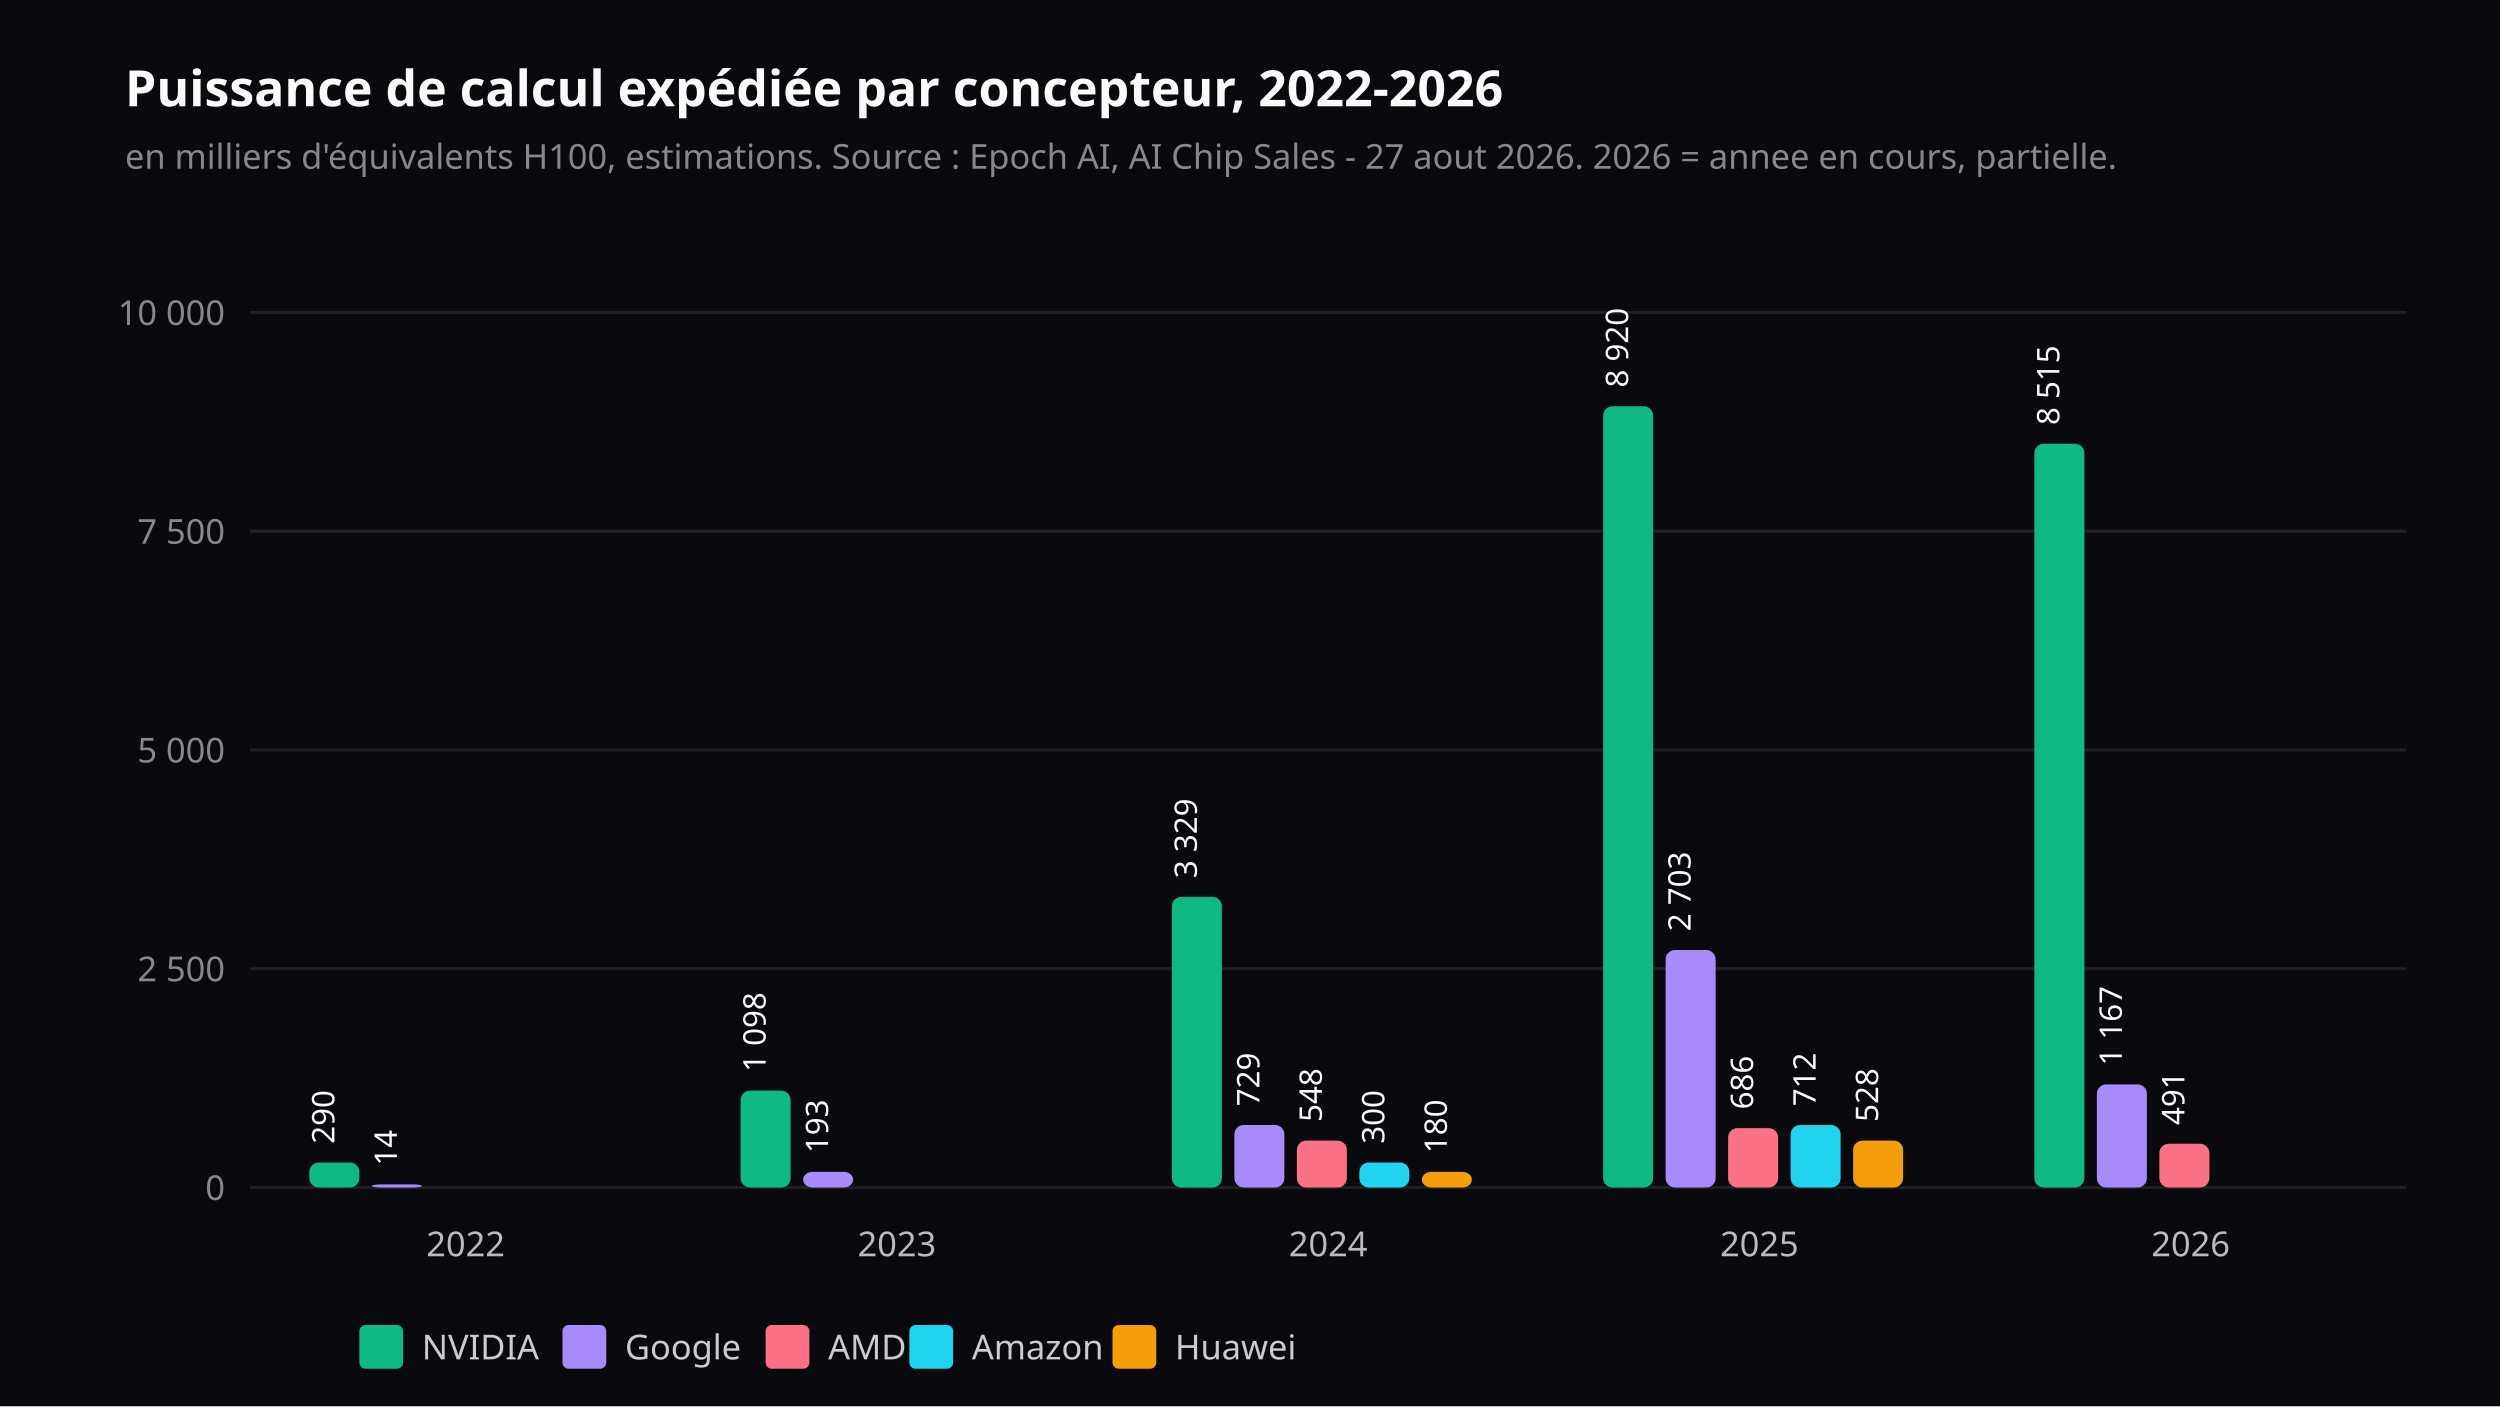
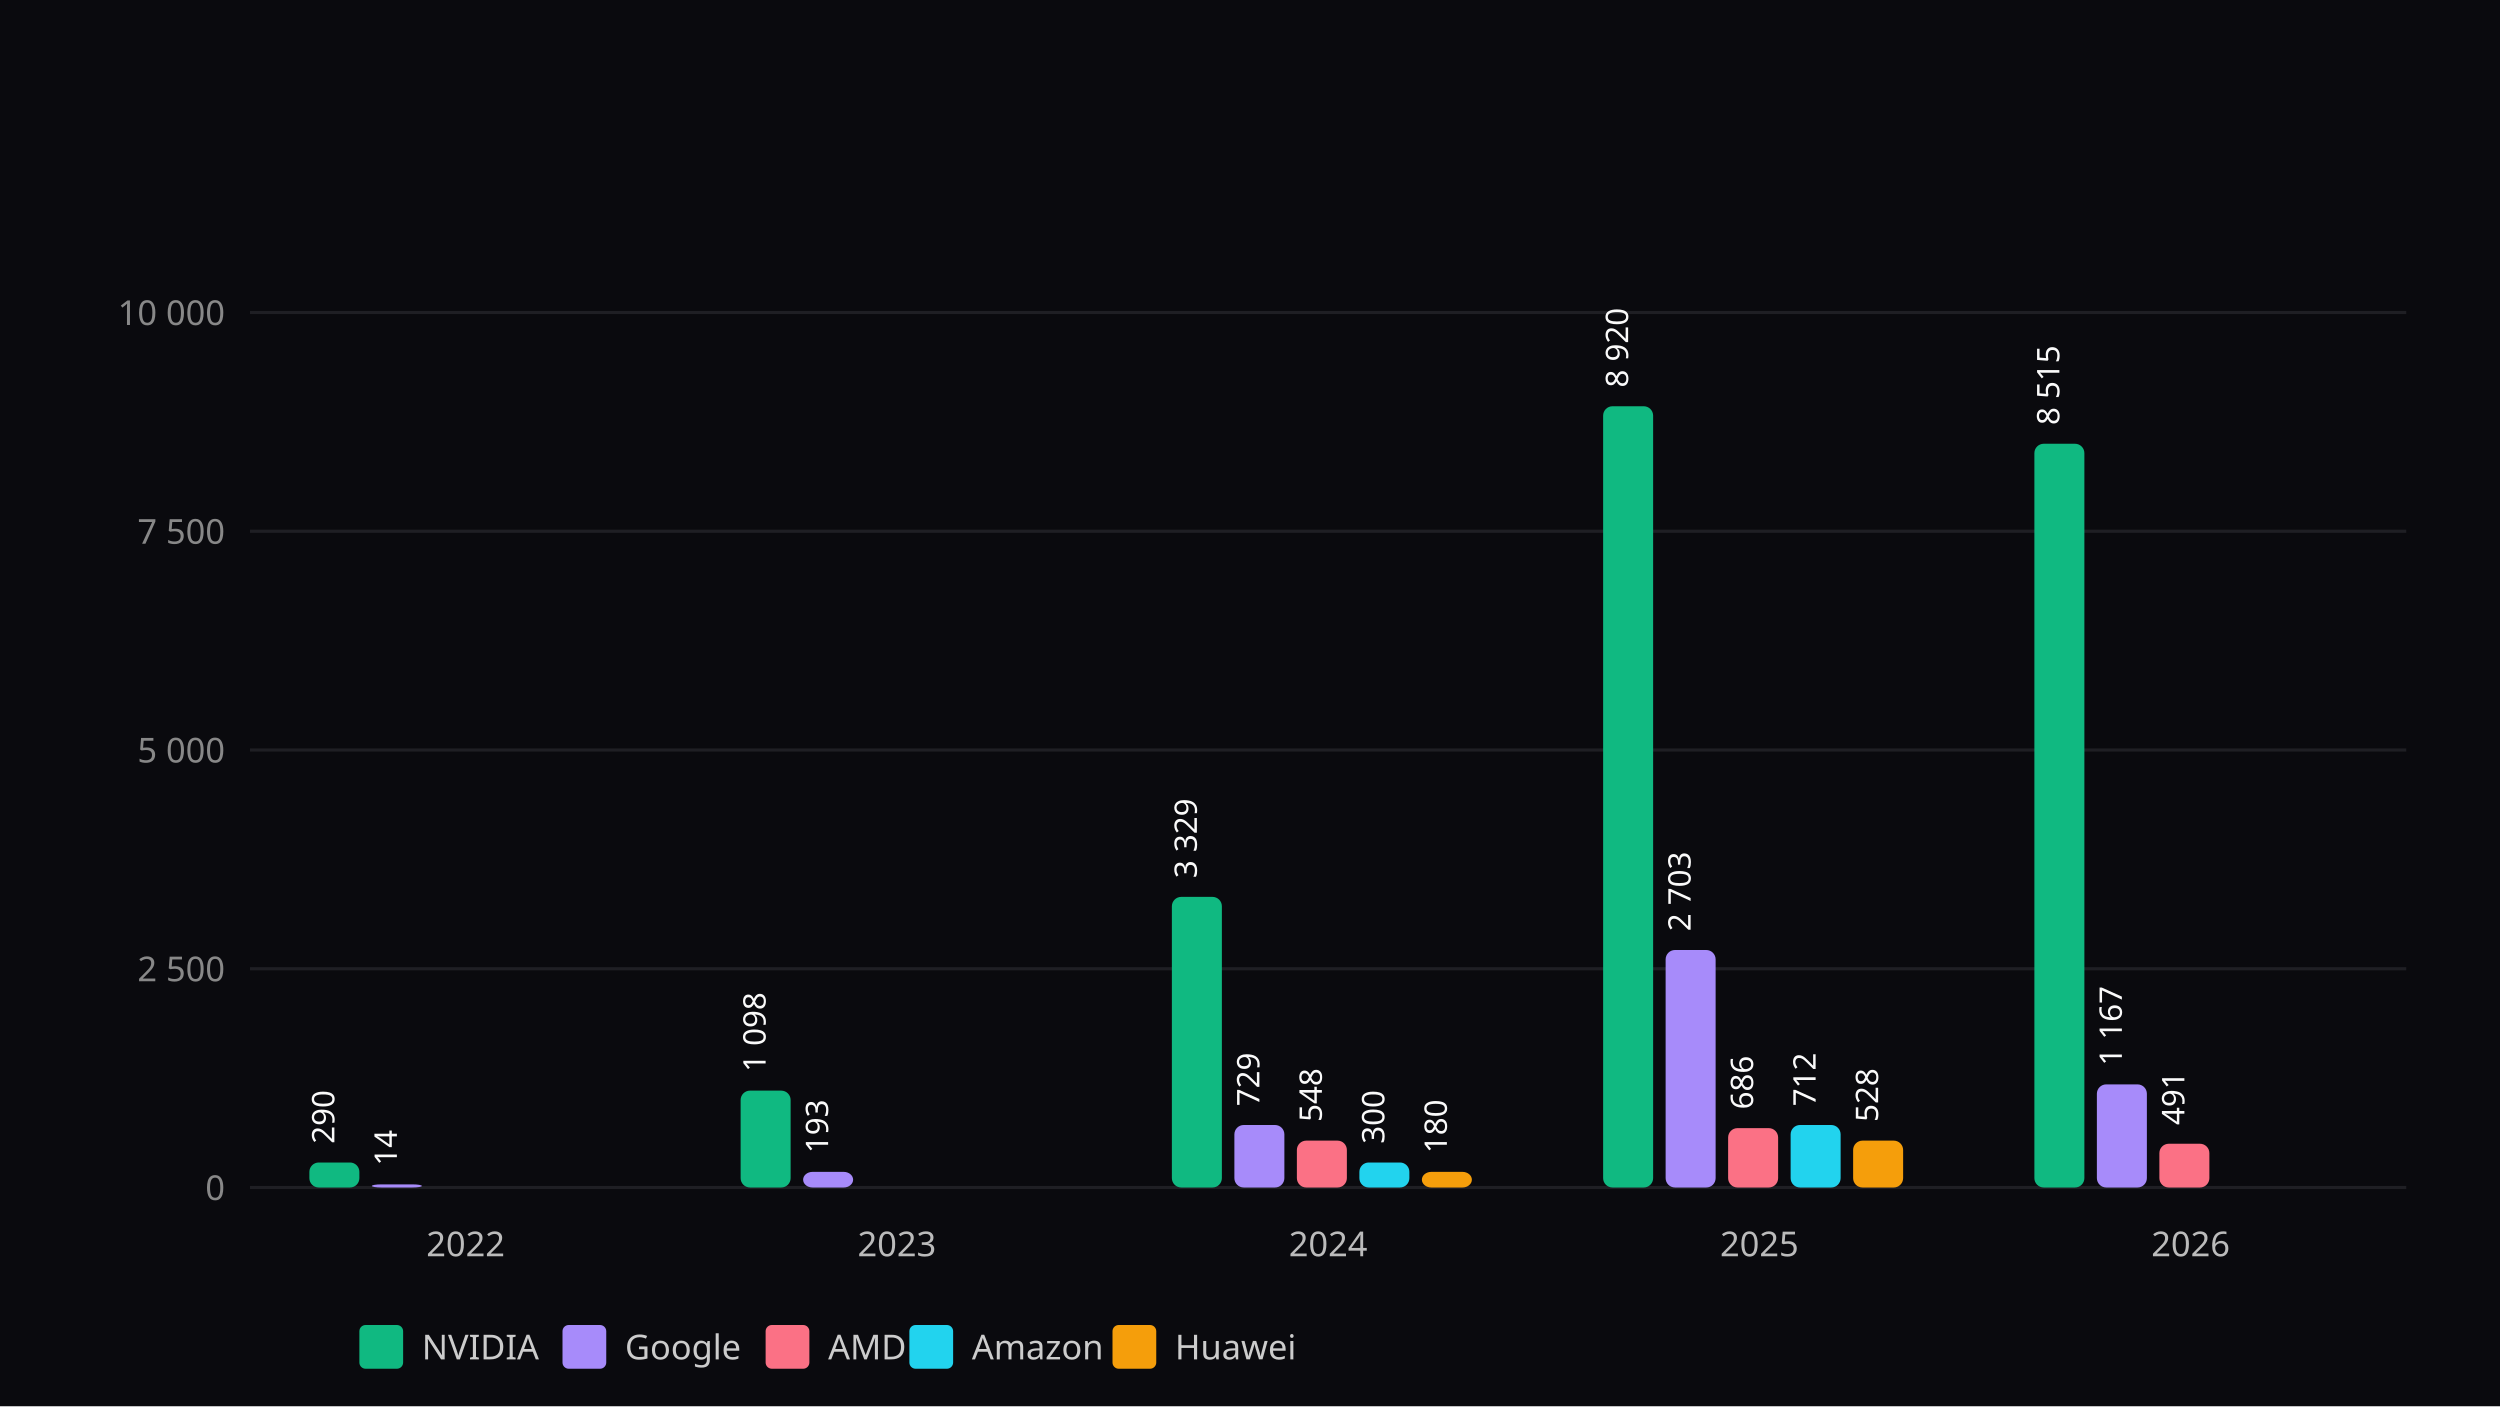
<svg xmlns="http://www.w3.org/2000/svg" viewBox="0 0 800 450" font-family="ui-sans-serif, system-ui">
  <rect width="800" height="450" fill="#0a0a0e" />
-   <text x="40" y="34" fill="#fafafa" font-size="16" font-weight="700">Puissance de calcul expédiée par concepteur, 2022-2026</text>
-   <text x="40" y="54" fill="#888" font-size="11">en milliers d'équivalents H100, estimations. Source : Epoch AI, AI Chip Sales - 27 aout 2026. 2026 = annee en cours, partielle.</text>
  <line x1="80" y1="380" x2="770" y2="380" stroke="#1f1f24" stroke-width="1" />
  <text x="72" y="384" text-anchor="end" fill="#888" font-size="11" font-family="ui-monospace">0</text>
  <line x1="80" y1="310" x2="770" y2="310" stroke="#1f1f24" stroke-width="1" />
  <text x="72" y="314" text-anchor="end" fill="#888" font-size="11" font-family="ui-monospace">2 500</text>
  <line x1="80" y1="240" x2="770" y2="240" stroke="#1f1f24" stroke-width="1" />
  <text x="72" y="244" text-anchor="end" fill="#888" font-size="11" font-family="ui-monospace">5 000</text>
  <line x1="80" y1="170" x2="770" y2="170" stroke="#1f1f24" stroke-width="1" />
  <text x="72" y="174" text-anchor="end" fill="#888" font-size="11" font-family="ui-monospace">7 500</text>
  <line x1="80" y1="100" x2="770" y2="100" stroke="#1f1f24" stroke-width="1" />
  <text x="72" y="104" text-anchor="end" fill="#888" font-size="11" font-family="ui-monospace">10 000</text>
  <rect x="99" y="372" width="16" height="8" fill="#10b981" rx="3" />
  <text x="107" y="366" text-anchor="start" fill="#fafafa" font-size="10" font-family="ui-monospace" transform="rotate(-90 107 366)">290</text>
  <rect x="119" y="379" width="16" height="1" fill="#a78bfa" rx="3" />
  <text x="127" y="373" text-anchor="start" fill="#fafafa" font-size="10" font-family="ui-monospace" transform="rotate(-90 127 373)">14</text>
  <text x="149" y="402" text-anchor="middle" fill="#bbb" font-size="11">2022</text>
  <rect x="237" y="349" width="16" height="31" fill="#10b981" rx="3" />
  <text x="245" y="343" text-anchor="start" fill="#fafafa" font-size="10" font-family="ui-monospace" transform="rotate(-90 245 343)">1 098</text>
  <rect x="257" y="375" width="16" height="5" fill="#a78bfa" rx="3" />
  <text x="265" y="369" text-anchor="start" fill="#fafafa" font-size="10" font-family="ui-monospace" transform="rotate(-90 265 369)">193</text>
  <text x="287" y="402" text-anchor="middle" fill="#bbb" font-size="11">2023</text>
  <rect x="375" y="287" width="16" height="93" fill="#10b981" rx="3" />
  <text x="383" y="281" text-anchor="start" fill="#fafafa" font-size="10" font-family="ui-monospace" transform="rotate(-90 383 281)">3 329</text>
  <rect x="395" y="360" width="16" height="20" fill="#a78bfa" rx="3" />
  <text x="403" y="354" text-anchor="start" fill="#fafafa" font-size="10" font-family="ui-monospace" transform="rotate(-90 403 354)">729</text>
  <rect x="415" y="365" width="16" height="15" fill="#fb7185" rx="3" />
  <text x="423" y="359" text-anchor="start" fill="#fafafa" font-size="10" font-family="ui-monospace" transform="rotate(-90 423 359)">548</text>
  <rect x="435" y="372" width="16" height="8" fill="#22d3ee" rx="3" />
  <text x="443" y="366" text-anchor="start" fill="#fafafa" font-size="10" font-family="ui-monospace" transform="rotate(-90 443 366)">300</text>
  <rect x="455" y="375" width="16" height="5" fill="#f59e0b" rx="3" />
  <text x="463" y="369" text-anchor="start" fill="#fafafa" font-size="10" font-family="ui-monospace" transform="rotate(-90 463 369)">180</text>
  <text x="425" y="402" text-anchor="middle" fill="#bbb" font-size="11">2024</text>
  <rect x="513" y="130" width="16" height="250" fill="#10b981" rx="3" />
  <text x="521" y="124" text-anchor="start" fill="#fafafa" font-size="10" font-family="ui-monospace" transform="rotate(-90 521 124)">8 920</text>
  <rect x="533" y="304" width="16" height="76" fill="#a78bfa" rx="3" />
  <text x="541" y="298" text-anchor="start" fill="#fafafa" font-size="10" font-family="ui-monospace" transform="rotate(-90 541 298)">2 703</text>
  <rect x="553" y="361" width="16" height="19" fill="#fb7185" rx="3" />
  <text x="561" y="355" text-anchor="start" fill="#fafafa" font-size="10" font-family="ui-monospace" transform="rotate(-90 561 355)">686</text>
  <rect x="573" y="360" width="16" height="20" fill="#22d3ee" rx="3" />
  <text x="581" y="354" text-anchor="start" fill="#fafafa" font-size="10" font-family="ui-monospace" transform="rotate(-90 581 354)">712</text>
  <rect x="593" y="365" width="16" height="15" fill="#f59e0b" rx="3" />
  <text x="601" y="359" text-anchor="start" fill="#fafafa" font-size="10" font-family="ui-monospace" transform="rotate(-90 601 359)">528</text>
  <text x="563" y="402" text-anchor="middle" fill="#bbb" font-size="11">2025</text>
  <rect x="651" y="142" width="16" height="238" fill="#10b981" rx="3" />
  <text x="659" y="136" text-anchor="start" fill="#fafafa" font-size="10" font-family="ui-monospace" transform="rotate(-90 659 136)">8 515</text>
  <rect x="671" y="347" width="16" height="33" fill="#a78bfa" rx="3" />
  <text x="679" y="341" text-anchor="start" fill="#fafafa" font-size="10" font-family="ui-monospace" transform="rotate(-90 679 341)">1 167</text>
  <rect x="691" y="366" width="16" height="14" fill="#fb7185" rx="3" />
  <text x="699" y="360" text-anchor="start" fill="#fafafa" font-size="10" font-family="ui-monospace" transform="rotate(-90 699 360)">491</text>
  <text x="701" y="402" text-anchor="middle" fill="#bbb" font-size="11">2026</text>
  <g transform="translate(0,424)">
    <rect x="115" y="0" width="14" height="14" fill="#10b981" rx="2" />
    <text x="135" y="11" fill="#ccc" font-size="11">NVIDIA</text>
    <rect x="180" y="0" width="14" height="14" fill="#a78bfa" rx="2" />
    <text x="200" y="11" fill="#ccc" font-size="11">Google</text>
    <rect x="245" y="0" width="14" height="14" fill="#fb7185" rx="2" />
    <text x="265" y="11" fill="#ccc" font-size="11">AMD</text>
    <rect x="291" y="0" width="14" height="14" fill="#22d3ee" rx="2" />
    <text x="311" y="11" fill="#ccc" font-size="11">Amazon</text>
    <rect x="356" y="0" width="14" height="14" fill="#f59e0b" rx="2" />
    <text x="376" y="11" fill="#ccc" font-size="11">Huawei</text>
  </g>
</svg>
